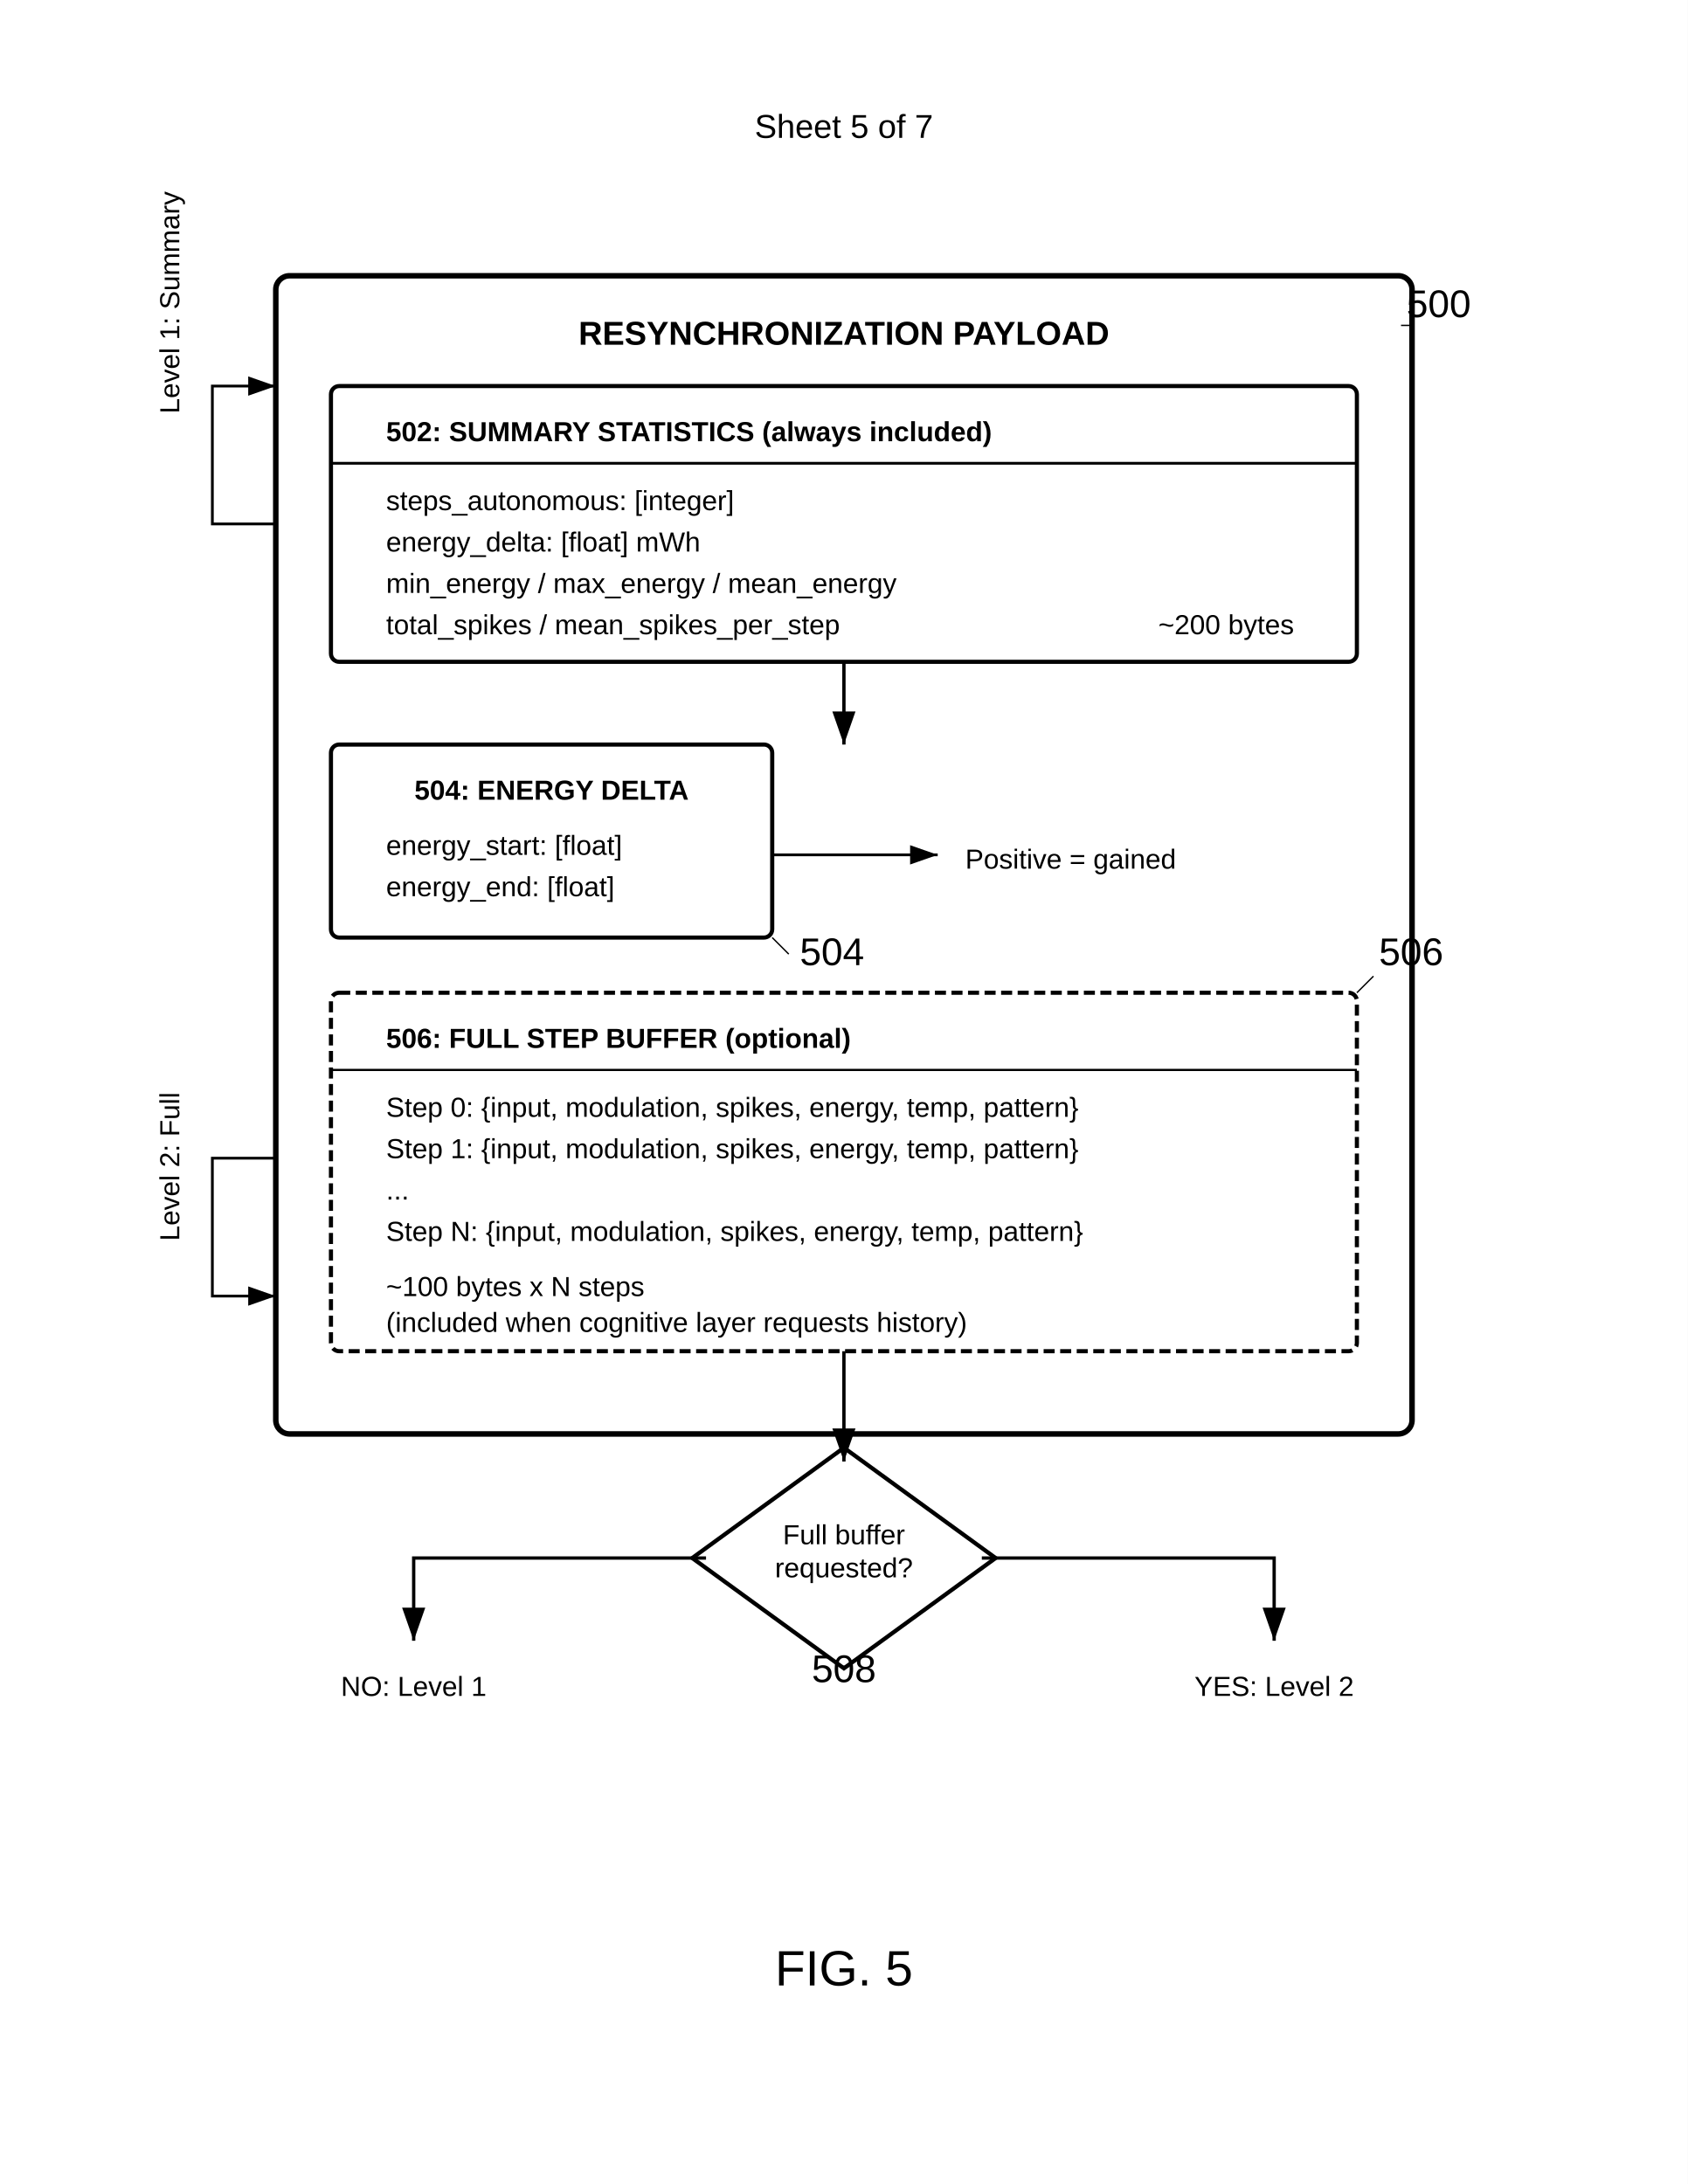
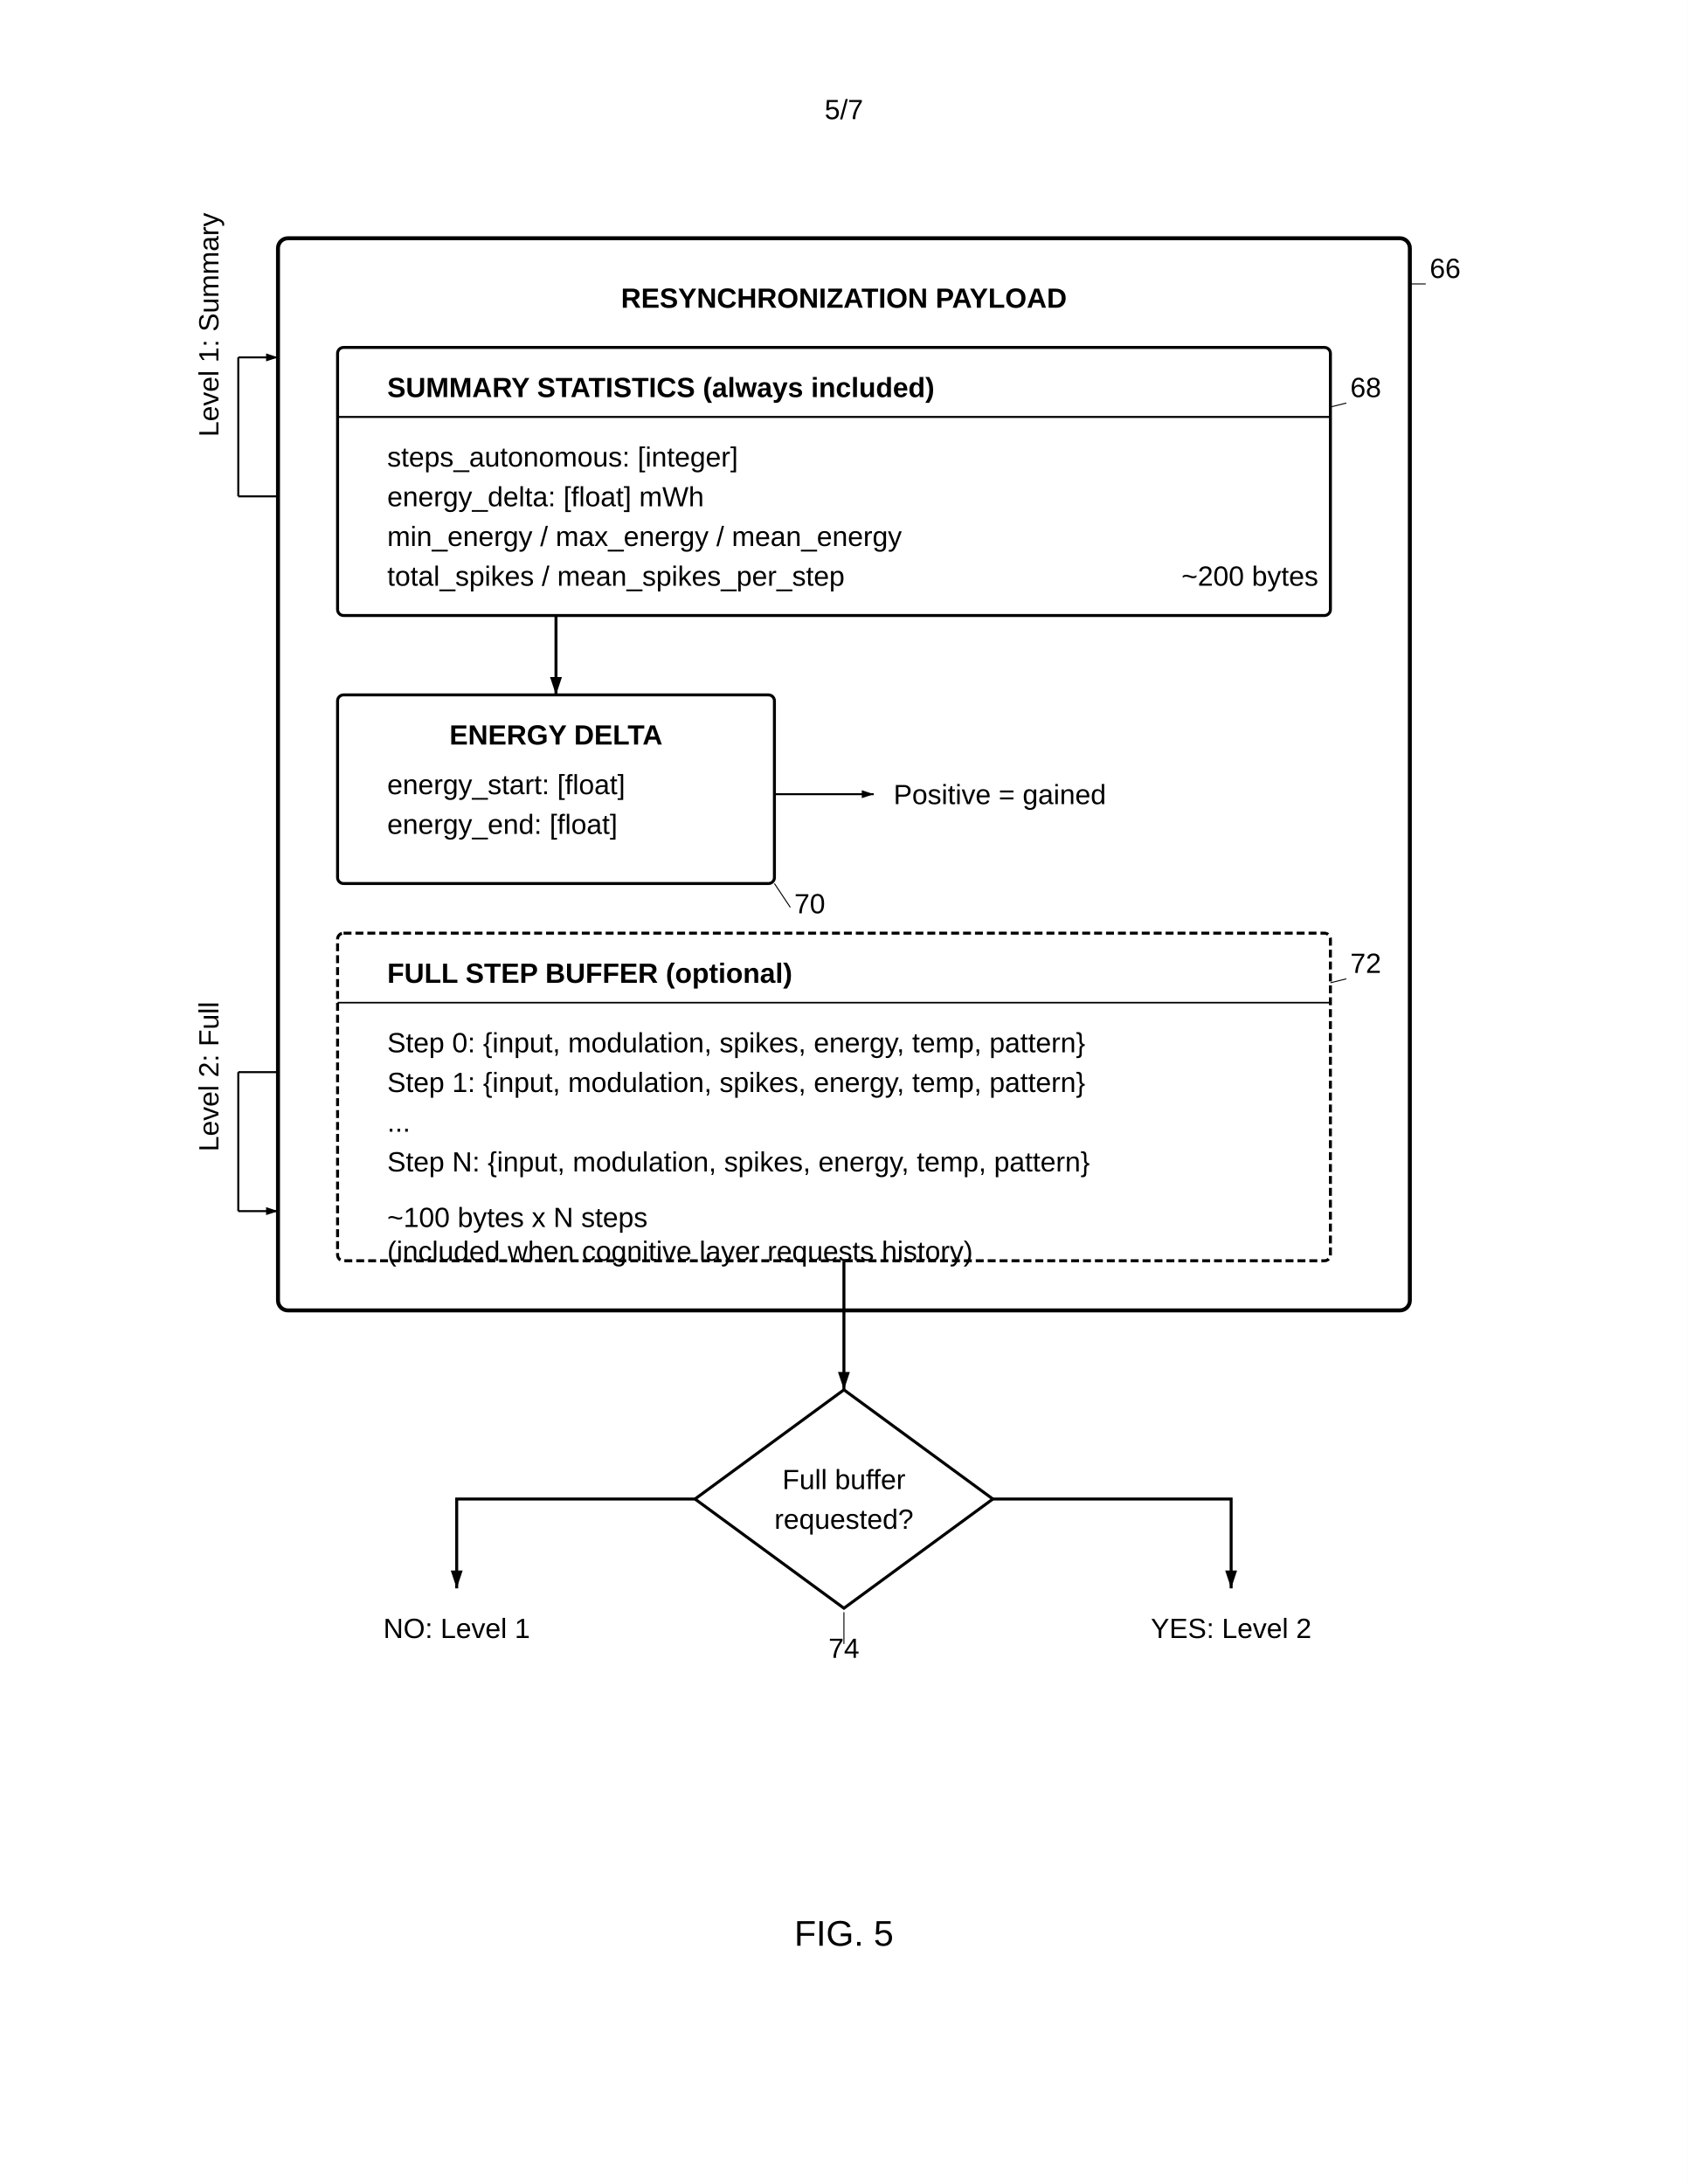
- <svg xmlns="http://www.w3.org/2000/svg" width="612" height="792" viewBox="0 0 612 792">
-   <rect width="100%" height="100%" fill="#fff" />
+ <svg xmlns="http://www.w3.org/2000/svg" width="8.5in" height="11in" viewBox="0 0 850 1100">
+   <rect width="100%" height="100%" fill="white" />
  <defs>
-     <marker id="arrow" markerWidth="10" markerHeight="7" refX="10" refY="3.5" orient="auto">
-       <polygon points="0 0, 10 3.5, 0 7" fill="#000" />
+     <marker id="ah" markerWidth="6" markerHeight="4" refX="6" refY="2" orient="auto">
+       <polygon points="0 0, 6 2, 0 4" fill="black" />
    </marker>
  </defs>
-   <text x="306" y="50" font-family="Arial" font-size="12" text-anchor="middle" fill="#000">Sheet 5 of 7</text>
-   <rect x="100" y="100" width="412" height="420" rx="5" fill="none" stroke="#000" stroke-width="2" />
-   <text x="306" y="125" font-family="Arial" font-size="12" font-weight="bold" text-anchor="middle" fill="#000">RESYNCHRONIZATION PAYLOAD</text>
-   <text x="510" y="115" font-family="Arial" font-size="14" font-weight="normal" fill="#000">500</text>
-   <line x1="508" y1="118" x2="512" y2="118" stroke="black" stroke-width="0.5" />
-   <rect x="120" y="140" width="372" height="100" rx="3" fill="none" stroke="#000" stroke-width="1.5" />
-   <text x="140" y="160" font-family="Arial" font-size="10" font-weight="bold" fill="#000">502: SUMMARY STATISTICS (always included)</text>
-   <line x1="120" y1="168" x2="492" y2="168" stroke="#000" stroke-width="1" />
-   <text x="140" y="185" font-family="Arial" font-size="10" fill="#000">steps_autonomous: [integer]</text>
-   <text x="140" y="200" font-family="Arial" font-size="10" fill="#000">energy_delta: [float] mWh</text>
-   <text x="140" y="215" font-family="Arial" font-size="10" fill="#000">min_energy / max_energy / mean_energy</text>
-   <text x="140" y="230" font-family="Arial" font-size="10" fill="#000">total_spikes / mean_spikes_per_step</text>
-   <text x="420" y="230" font-family="Arial" font-size="10" fill="#000">~200 bytes</text>
-   <path d="M306 240v30" stroke="#000" stroke-width="1.2" marker-end="url(#arrow)" />
-   <rect x="120" y="270" width="160" height="70" rx="3" fill="none" stroke="#000" stroke-width="1.5" />
-   <text x="200" y="290" font-family="Arial" font-size="10" font-weight="bold" text-anchor="middle" fill="#000">504: ENERGY DELTA</text>
-   <text x="140" y="310" font-family="Arial" font-size="10" fill="#000">energy_start: [float]</text>
-   <text x="140" y="325" font-family="Arial" font-size="10" fill="#000">energy_end: [float]</text>
-   <text x="290" y="350" font-family="Arial" font-size="14" font-weight="normal" fill="#000">504</text>
-   <line x1="286" y1="346" x2="280" y2="340" stroke="black" stroke-width="0.5" />
-   <path d="M280 310h60" stroke="#000" stroke-width="1" marker-end="url(#arrow)" />
-   <text x="350" y="315" font-family="Arial" font-size="10" fill="#000">Positive = gained</text>
-   <rect x="120" y="360" width="372" height="130" rx="3" fill="none" stroke="#000" stroke-width="1.5" stroke-dasharray="4,2" />
-   <text x="140" y="380" font-family="Arial" font-size="10" font-weight="bold" fill="#000">506: FULL STEP BUFFER (optional)</text>
-   <line x1="120" y1="388" x2="492" y2="388" stroke="#000" stroke-width="0.8" />
-   <text x="140" y="405" font-family="Arial" font-size="10" fill="#000">Step 0: {input, modulation, spikes, energy, temp, pattern}</text>
-   <text x="140" y="420" font-family="Arial" font-size="10" fill="#000">Step 1: {input, modulation, spikes, energy, temp, pattern}</text>
-   <text x="140" y="435" font-family="Arial" font-size="10" fill="#000">...</text>
-   <text x="140" y="450" font-family="Arial" font-size="10" fill="#000">Step N: {input, modulation, spikes, energy, temp, pattern}</text>
-   <text x="140" y="470" font-family="Arial" font-size="10" fill="#000">~100 bytes x N steps</text>
-   <text x="140" y="483" font-family="Arial" font-size="10" fill="#000">(included when cognitive layer requests history)</text>
-   <text x="500" y="350" font-family="Arial" font-size="14" font-weight="normal" fill="#000">506</text>
-   <line x1="498" y1="354" x2="492" y2="360" stroke="black" stroke-width="0.5" />
-   <path d="M100 190h-23v-50h23" stroke="#000" stroke-width="1" marker-end="url(#arrow)" fill="none" />
-   <text x="65" y="150" font-family="Arial" font-size="10" fill="#000" transform="rotate(-90 65 150)">Level 1: Summary</text>
-   <path d="M100 420h-23v50h23" stroke="#000" stroke-width="1" marker-end="url(#arrow)" fill="none" />
-   <text x="65" y="450" font-family="Arial" font-size="10" fill="#000" transform="rotate(-90 65 450)">Level 2: Full</text>
-   <path d="M306 525l55 40-55 40-55-40z" fill="none" stroke="#000" stroke-width="1.5" />
-   <text x="306" y="560" font-family="Arial" font-size="10" text-anchor="middle" fill="#000">Full buffer</text>
-   <text x="306" y="572" font-family="Arial" font-size="10" text-anchor="middle" fill="#000">requested?</text>
-   <text x="306" y="610" font-family="Arial" font-size="14" font-weight="normal" text-anchor="middle" fill="#000">508</text>
-   <line x1="306" y1="604" x2="306" y2="605" stroke="black" stroke-width="0.5" />
-   <path d="M306 490v40" stroke="#000" stroke-width="1.2" marker-end="url(#arrow)" />
-   <path d="M256 565H150v30" stroke="#000" stroke-width="1.2" marker-end="url(#arrow)" fill="none" />
-   <text x="150" y="615" font-family="Arial" font-size="10" text-anchor="middle" fill="#000">NO: Level 1</text>
-   <path d="M356 565h106v30" stroke="#000" stroke-width="1.2" marker-end="url(#arrow)" fill="none" />
-   <text x="462" y="615" font-family="Arial" font-size="10" text-anchor="middle" fill="#000">YES: Level 2</text>
-   <text x="306" y="720" font-family="Arial" font-size="18" font-weight="normal" text-anchor="middle" fill="#000">FIG. 5</text>
+   <text x="425" y="60" font-family="Arial" font-size="14" text-anchor="middle" fill="black">5/7</text>
+   <rect x="140" y="120" width="570" height="540" rx="5" fill="none" stroke="black" stroke-width="2" />
+   <text x="425" y="155" font-family="Arial" font-size="14" font-weight="bold" text-anchor="middle" fill="black">RESYNCHRONIZATION PAYLOAD</text>
+   <text x="720" y="140" font-family="Arial" font-size="14" fill="black">66</text>
+   <line x1="718" y1="143" x2="710" y2="143" stroke="black" stroke-width="0.5" />
+   <rect x="170" y="175" width="500" height="135" rx="3" fill="none" stroke="black" stroke-width="1.5" />
+   <text x="195" y="200" font-family="Arial" font-size="14" font-weight="bold" fill="black">SUMMARY STATISTICS (always included)</text>
+   <line x1="170" y1="210" x2="670" y2="210" stroke="black" stroke-width="1" />
+   <text x="195" y="235" font-family="Arial" font-size="14" fill="black">steps_autonomous: [integer]</text>
+   <text x="195" y="255" font-family="Arial" font-size="14" fill="black">energy_delta: [float] mWh</text>
+   <text x="195" y="275" font-family="Arial" font-size="14" fill="black">min_energy / max_energy / mean_energy</text>
+   <text x="195" y="295" font-family="Arial" font-size="14" fill="black">total_spikes / mean_spikes_per_step</text>
+   <text x="595" y="295" font-family="Arial" font-size="14" fill="black">~200 bytes</text>
+   <text x="680" y="200" font-family="Arial" font-size="14" fill="black">68</text>
+   <line x1="678" y1="203" x2="670" y2="205" stroke="black" stroke-width="0.5" />
+   <line x1="280" y1="310" x2="280" y2="350" stroke="black" stroke-width="1.5" marker-end="url(#ah)" />
+   <rect x="170" y="350" width="220" height="95" rx="3" fill="none" stroke="black" stroke-width="1.5" />
+   <text x="280" y="375" font-family="Arial" font-size="14" font-weight="bold" text-anchor="middle" fill="black">ENERGY DELTA</text>
+   <text x="195" y="400" font-family="Arial" font-size="14" fill="black">energy_start: [float]</text>
+   <text x="195" y="420" font-family="Arial" font-size="14" fill="black">energy_end: [float]</text>
+   <text x="400" y="460" font-family="Arial" font-size="14" fill="black">70</text>
+   <line x1="398" y1="457" x2="390" y2="445" stroke="black" stroke-width="0.5" />
+   <line x1="390" y1="400" x2="440" y2="400" stroke="black" stroke-width="1" marker-end="url(#ah)" />
+   <text x="450" y="405" font-family="Arial" font-size="14" fill="black">Positive = gained</text>
+   <rect x="170" y="470" width="500" height="165" rx="3" fill="none" stroke="black" stroke-width="1.5" stroke-dasharray="4,2" />
+   <text x="195" y="495" font-family="Arial" font-size="14" font-weight="bold" fill="black">FULL STEP BUFFER (optional)</text>
+   <line x1="170" y1="505" x2="670" y2="505" stroke="black" stroke-width="0.8" />
+   <text x="195" y="530" font-family="Arial" font-size="14" fill="black">Step 0: {input, modulation, spikes, energy, temp, pattern}</text>
+   <text x="195" y="550" font-family="Arial" font-size="14" fill="black">Step 1: {input, modulation, spikes, energy, temp, pattern}</text>
+   <text x="195" y="570" font-family="Arial" font-size="14" fill="black">...</text>
+   <text x="195" y="590" font-family="Arial" font-size="14" fill="black">Step N: {input, modulation, spikes, energy, temp, pattern}</text>
+   <text x="195" y="618" font-family="Arial" font-size="14" fill="black">~100 bytes x N steps</text>
+   <text x="195" y="635" font-family="Arial" font-size="14" fill="black">(included when cognitive layer requests history)</text>
+   <text x="680" y="490" font-family="Arial" font-size="14" fill="black">72</text>
+   <line x1="678" y1="493" x2="670" y2="495" stroke="black" stroke-width="0.5" />
+   <line x1="140" y1="250" x2="120" y2="250" stroke="black" stroke-width="1" />
+   <line x1="120" y1="250" x2="120" y2="180" stroke="black" stroke-width="1" />
+   <line x1="120" y1="180" x2="140" y2="180" stroke="black" stroke-width="1" marker-end="url(#ah)" />
+   <text x="110" y="220" font-family="Arial" font-size="14" fill="black" transform="rotate(-90 110 220)">Level 1: Summary</text>
+   <line x1="140" y1="540" x2="120" y2="540" stroke="black" stroke-width="1" />
+   <line x1="120" y1="540" x2="120" y2="610" stroke="black" stroke-width="1" />
+   <line x1="120" y1="610" x2="140" y2="610" stroke="black" stroke-width="1" marker-end="url(#ah)" />
+   <text x="110" y="580" font-family="Arial" font-size="14" fill="black" transform="rotate(-90 110 580)">Level 2: Full</text>
+   <path d="M425 700 L500 755 L425 810 L350 755 Z" fill="none" stroke="black" stroke-width="1.5" />
+   <text x="425" y="750" font-family="Arial" font-size="14" text-anchor="middle" fill="black">Full buffer</text>
+   <text x="425" y="770" font-family="Arial" font-size="14" text-anchor="middle" fill="black">requested?</text>
+   <text x="425" y="835" font-family="Arial" font-size="14" text-anchor="middle" fill="black">74</text>
+   <line x1="425" y1="828" x2="425" y2="812" stroke="black" stroke-width="0.5" />
+   <line x1="425" y1="635" x2="425" y2="700" stroke="black" stroke-width="1.5" marker-end="url(#ah)" />
+   <path d="M350 755 L230 755 L230 800" stroke="black" stroke-width="1.5" fill="none" marker-end="url(#ah)" />
+   <text x="230" y="825" font-family="Arial" font-size="14" text-anchor="middle" fill="black">NO: Level 1</text>
+   <path d="M500 755 L620 755 L620 800" stroke="black" stroke-width="1.5" fill="none" marker-end="url(#ah)" />
+   <text x="620" y="825" font-family="Arial" font-size="14" text-anchor="middle" fill="black">YES: Level 2</text>
+   <text x="425" y="980" font-family="Arial" font-size="18" text-anchor="middle" fill="black">FIG. 5</text>
</svg>
